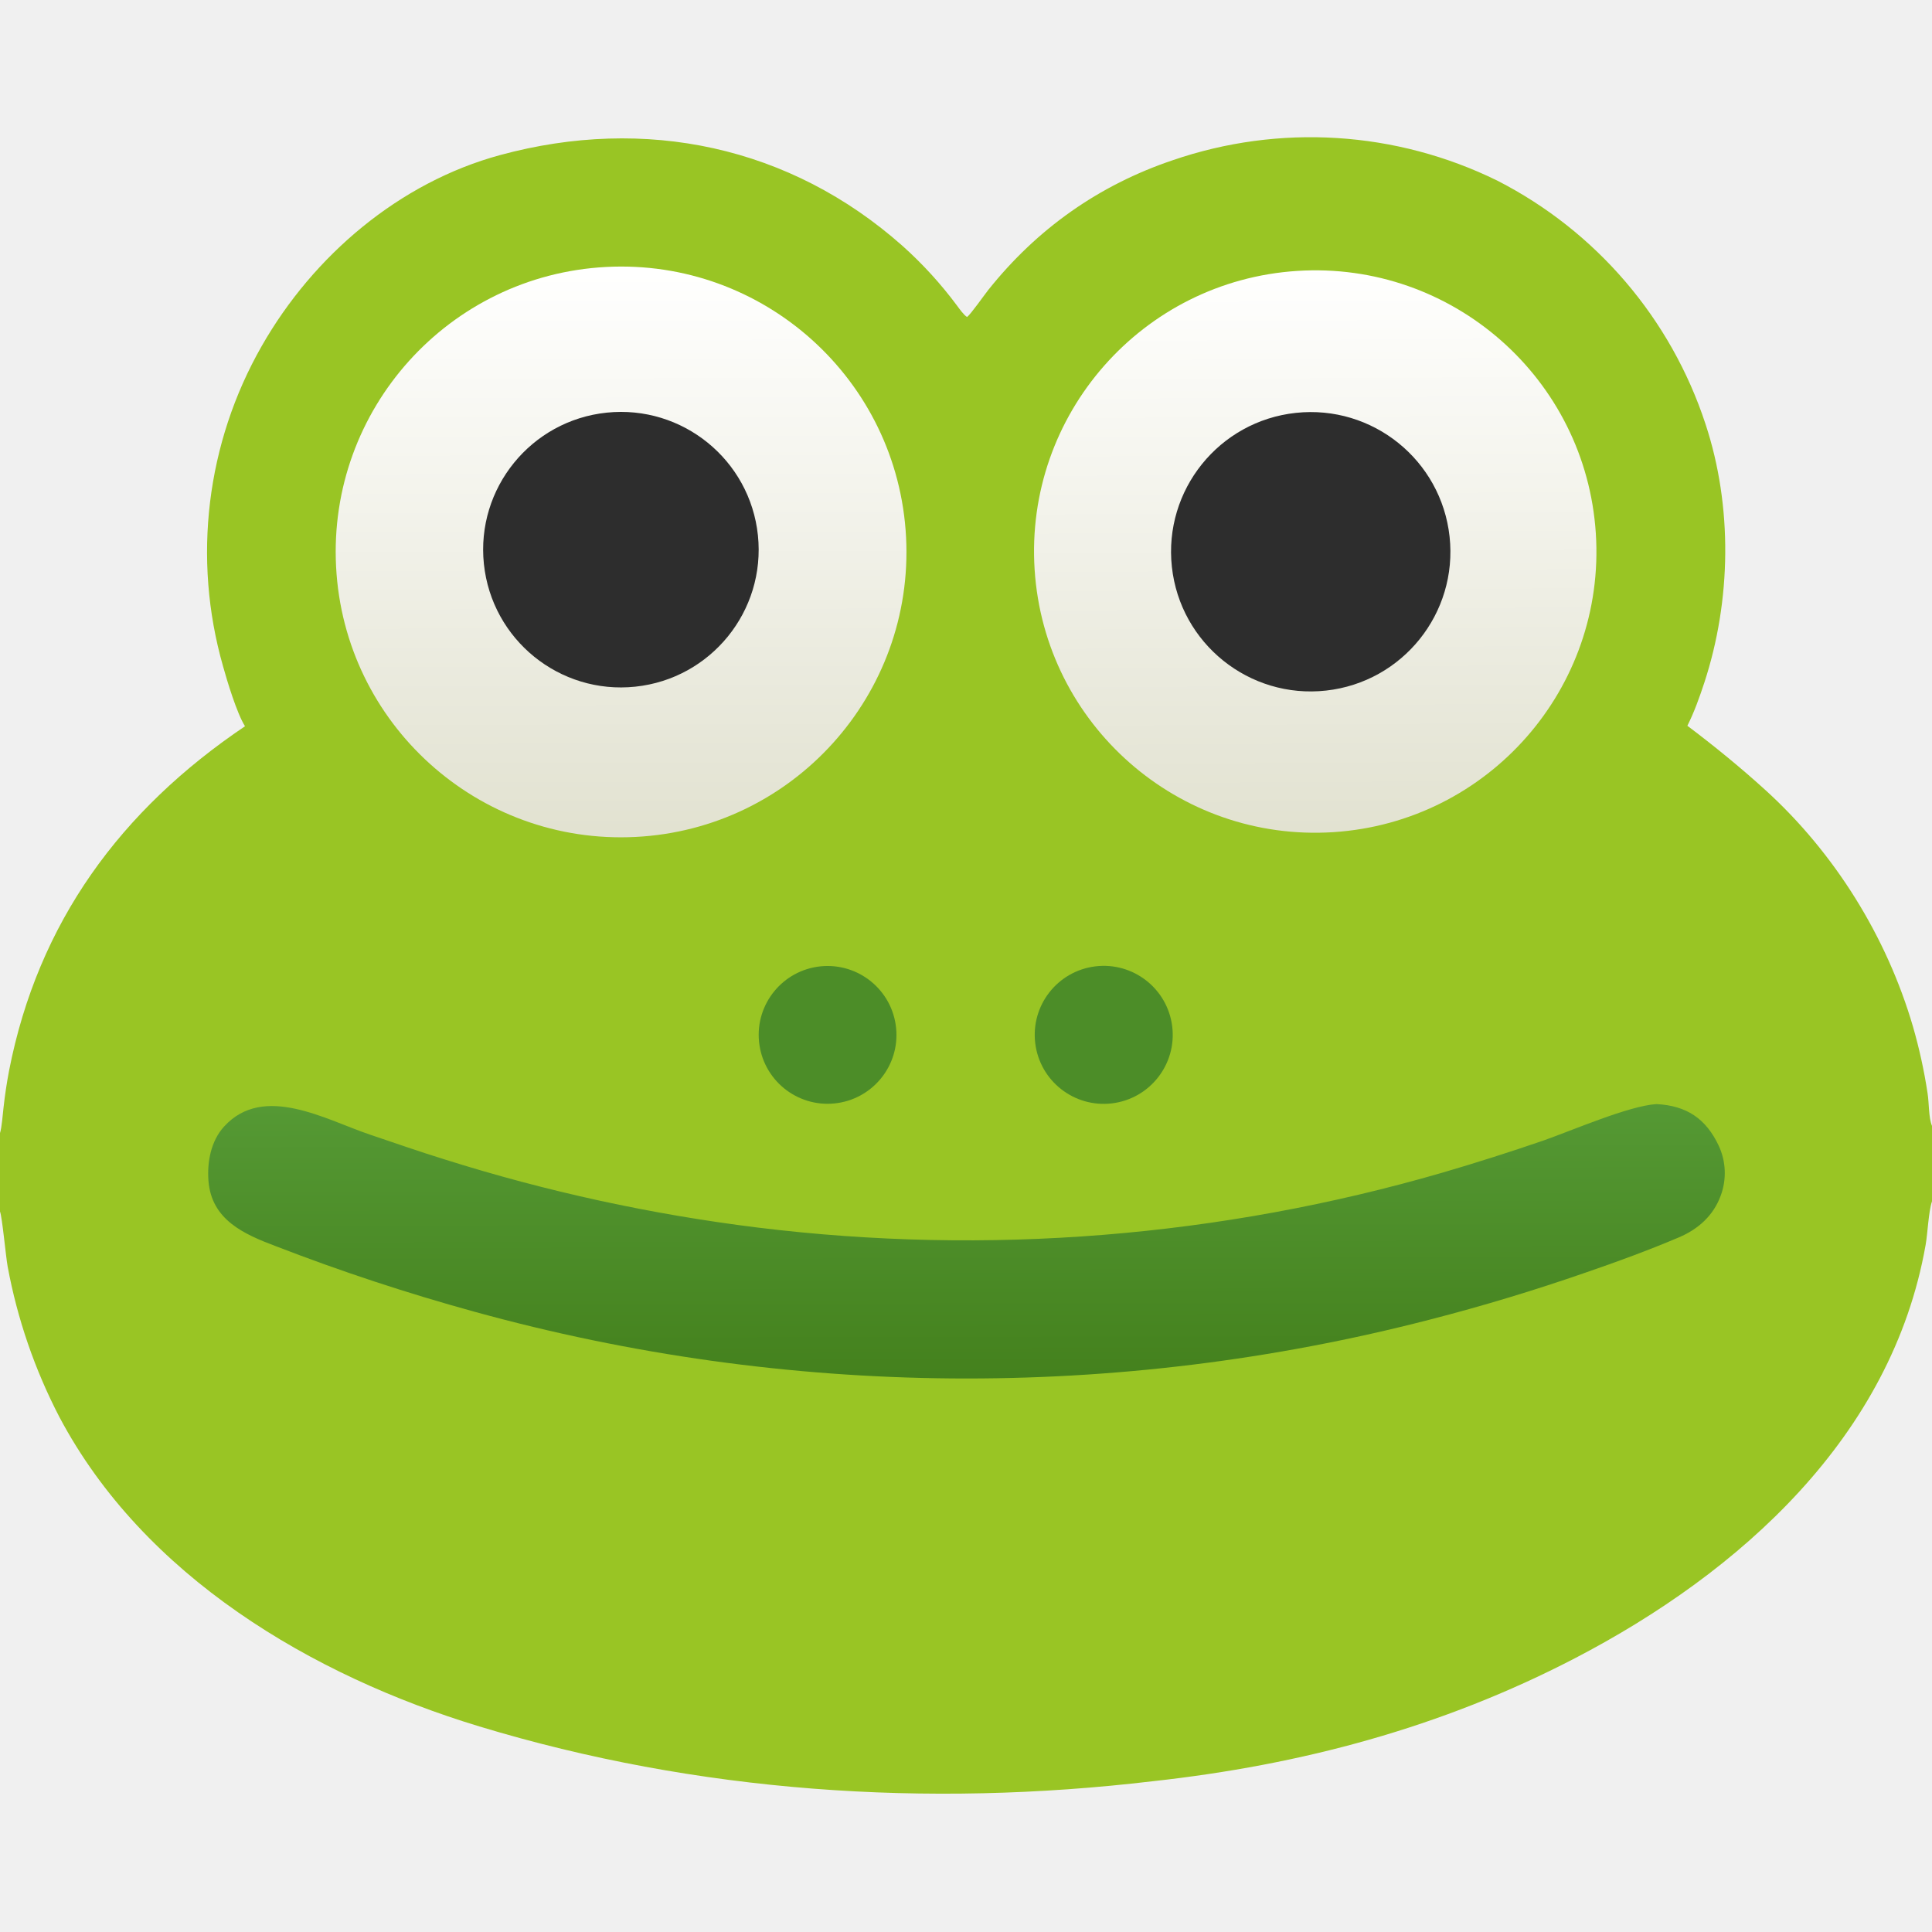
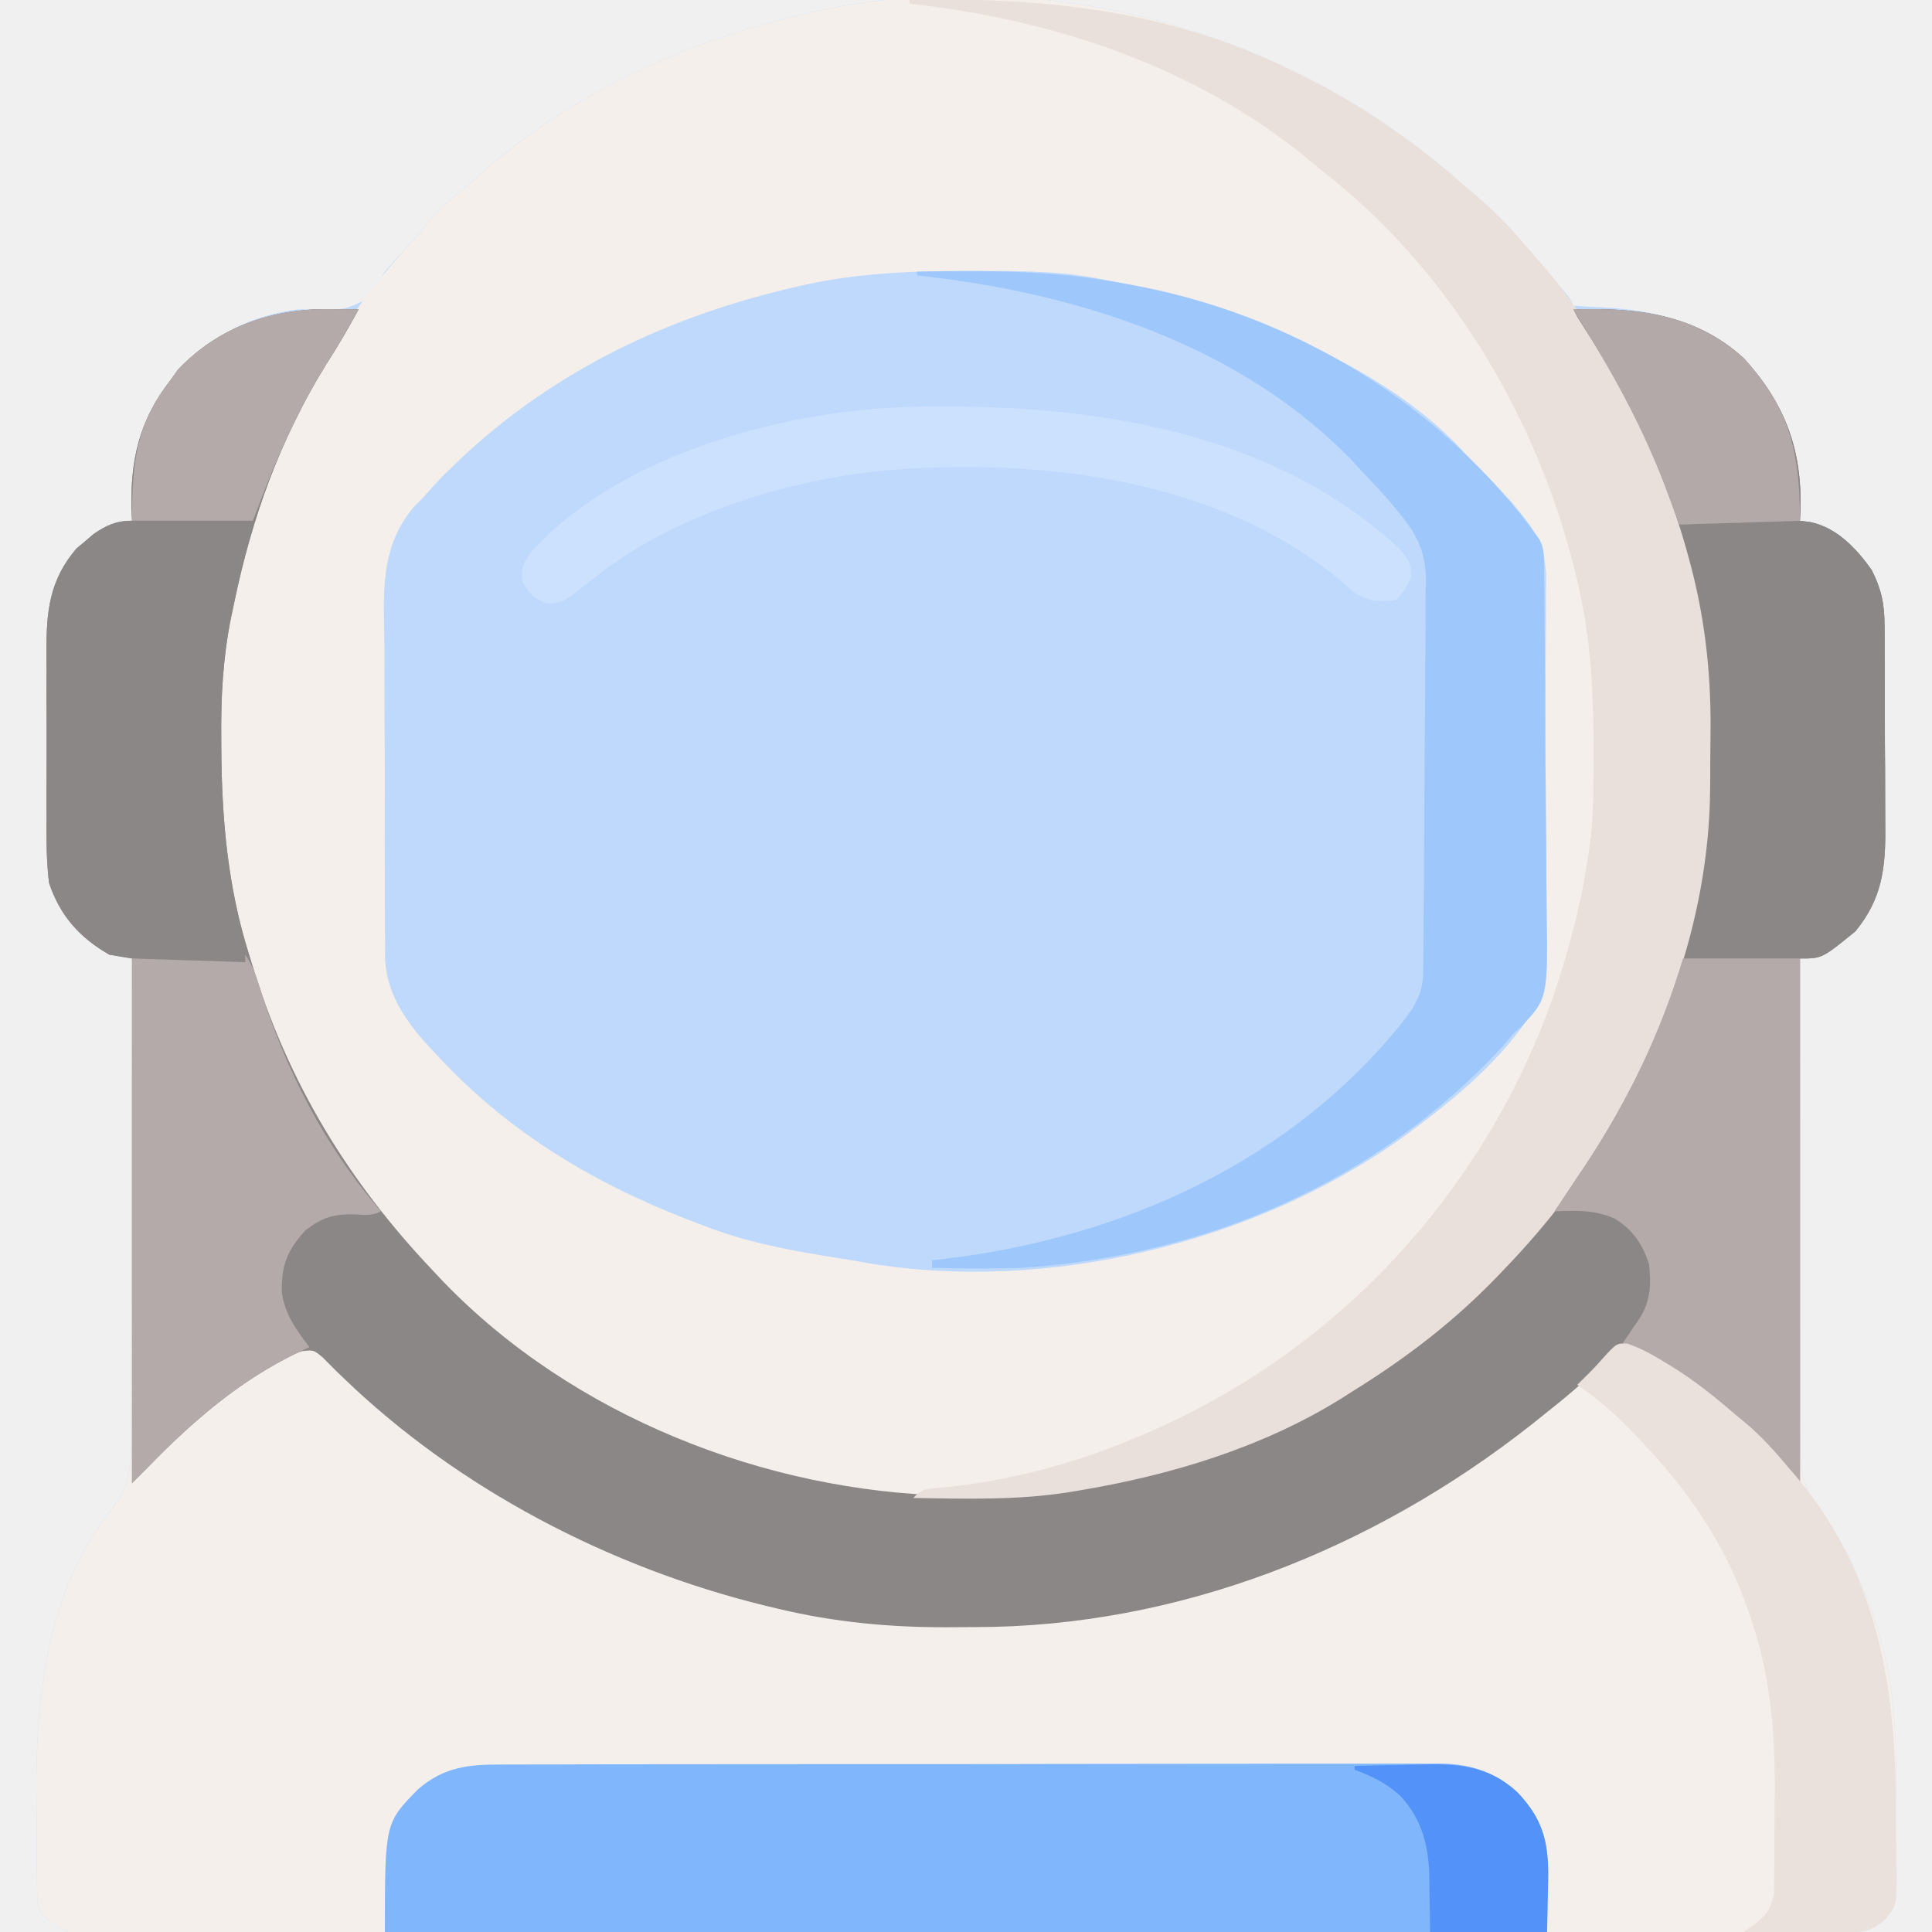
<svg xmlns="http://www.w3.org/2000/svg" width="50" height="50" viewBox="0 0 50 50" fill="none">
-   <path d="M6.341 18.795C6.132 18.467 5.875 17.616 5.77 17.235C4.977 14.451 5.339 11.464 6.776 8.951C8.107 6.618 10.332 4.721 12.947 4.012C16.698 2.994 20.45 3.781 23.361 6.367C23.882 6.834 24.355 7.353 24.772 7.915C24.831 7.995 24.947 8.158 25.028 8.204C25.127 8.128 25.477 7.629 25.578 7.502C26.838 5.922 28.441 4.79 30.349 4.147C33.109 3.198 36.132 3.388 38.751 4.675C41.307 5.982 43.243 8.245 44.138 10.973C44.843 13.106 44.806 15.536 44.108 17.667C43.985 18.041 43.846 18.431 43.669 18.783C44.357 19.3 45.04 19.858 45.678 20.437C47.477 22.068 48.826 24.236 49.507 26.566C49.671 27.134 49.798 27.713 49.886 28.298C49.926 28.551 49.91 28.922 50 29.138V31.091C49.909 31.358 49.889 31.914 49.834 32.224C48.958 37.185 45.034 40.694 40.752 42.919C37.307 44.708 33.675 45.676 29.834 46.098C23.989 46.791 18.046 46.39 12.406 44.68C8.065 43.364 3.72 40.792 1.538 36.674C0.901 35.449 0.449 34.136 0.198 32.778C0.15 32.515 0.057 31.497 0 31.355V29.323C0.047 29.179 0.07 28.839 0.091 28.668C0.126 28.347 0.174 28.029 0.234 27.712C0.985 23.867 3.126 20.961 6.341 18.795Z" fill="#99C524" />
-   <path d="M15.683 6.909C19.759 6.693 23.238 9.825 23.449 13.902C23.66 17.978 20.525 21.453 16.448 21.66C12.377 21.867 8.909 18.737 8.698 14.667C8.486 10.596 11.613 7.124 15.683 6.909Z" fill="url(#paint0_linear_3144_42757)" />
-   <path d="M15.703 10.679C17.66 10.477 19.411 11.899 19.615 13.856C19.819 15.813 18.399 17.565 16.442 17.771C14.483 17.977 12.728 16.555 12.523 14.595C12.319 12.636 13.743 10.882 15.703 10.679Z" fill="#2D2D2D" />
-   <path d="M33.573 7.011C37.583 6.755 41.042 9.796 41.3 13.806C41.559 17.815 38.519 21.275 34.51 21.536C30.498 21.796 27.035 18.754 26.776 14.742C26.517 10.73 29.561 7.268 33.573 7.011Z" fill="url(#paint1_linear_3144_42757)" />
-   <path d="M33.537 10.685C35.52 10.473 37.299 11.906 37.515 13.888C37.731 15.87 36.301 17.652 34.319 17.872C32.333 18.092 30.544 16.657 30.328 14.67C30.112 12.683 31.549 10.898 33.537 10.685Z" fill="#2D2D2D" />
-   <path d="M42.865 28.574C43.644 28.611 44.15 28.948 44.481 29.652C44.67 30.058 44.688 30.523 44.532 30.943C44.342 31.461 43.949 31.811 43.452 32.022C42.668 32.355 41.853 32.654 41.048 32.93C39.716 33.393 38.366 33.801 37.001 34.152C28.884 36.251 20.359 36.179 12.278 33.947C10.537 33.468 8.822 32.903 7.138 32.251C6.314 31.941 5.471 31.57 5.395 30.556C5.358 30.068 5.459 29.528 5.799 29.155C6.824 28.031 8.436 28.983 9.581 29.366C10.237 29.588 10.856 29.804 11.502 30.004C14.147 30.839 16.863 31.43 19.616 31.77C25.558 32.5 31.585 32.016 37.334 30.347C38.212 30.09 39.084 29.812 39.949 29.515C40.709 29.247 42.154 28.62 42.865 28.574Z" fill="url(#paint2_linear_3144_42757)" />
-   <path d="M28.343 25.01C29.323 24.888 30.216 25.584 30.337 26.565C30.457 27.545 29.758 28.437 28.777 28.555C27.8 28.672 26.911 27.976 26.792 26.999C26.672 26.022 27.366 25.132 28.343 25.01Z" fill="#4C8D28" />
-   <path d="M21.235 25.009C22.216 24.909 23.092 25.623 23.191 26.604C23.291 27.584 22.575 28.459 21.594 28.557C20.615 28.654 19.743 27.941 19.644 26.962C19.545 25.984 20.257 25.11 21.235 25.009Z" fill="#4C8D28" />
+   <g clip-path="url(#clip0_3149_42664)">
+     <path d="M33.496 1.856C33.566 1.89 33.635 1.924 33.707 1.959C35.287 2.737 36.67 3.72 37.988 4.883C38.071 4.953 38.153 5.024 38.238 5.097C38.721 5.514 39.142 5.956 39.551 6.445C39.643 6.554 39.736 6.662 39.828 6.77C39.927 6.886 40.026 7.001 40.124 7.117C40.172 7.173 40.22 7.229 40.269 7.286C40.614 7.692 40.614 7.692 40.723 7.91C40.961 7.934 41.192 7.946 41.431 7.953C42.804 8.019 44.102 8.322 45.141 9.284C46.194 10.447 46.64 11.633 46.596 13.201C46.591 13.292 46.587 13.383 46.582 13.477C46.67 13.487 46.759 13.498 46.85 13.509C47.535 13.65 48.042 14.193 48.437 14.746C48.687 15.245 48.768 15.607 48.771 16.173C48.772 16.244 48.773 16.315 48.774 16.388C48.776 16.621 48.776 16.853 48.776 17.086C48.777 17.249 48.778 17.412 48.778 17.575C48.78 17.916 48.78 18.258 48.779 18.599C48.779 19.034 48.782 19.469 48.786 19.904C48.788 20.241 48.788 20.577 48.788 20.914C48.788 21.074 48.789 21.235 48.791 21.395C48.801 22.454 48.712 23.257 48.016 24.103C47.154 24.805 47.154 24.805 46.582 24.805C46.579 26.571 46.579 28.336 46.585 30.102C46.587 30.922 46.588 31.742 46.586 32.562C46.585 33.277 46.585 33.992 46.589 34.707C46.591 35.085 46.592 35.463 46.589 35.842C46.587 36.198 46.588 36.555 46.592 36.911C46.593 37.103 46.591 37.296 46.588 37.488C46.601 38.344 46.818 38.803 47.363 39.453C47.837 40.181 48.189 40.971 48.468 41.791C48.502 41.888 48.502 41.888 48.536 41.988C48.609 42.216 48.671 42.444 48.73 42.676C48.757 42.779 48.783 42.882 48.81 42.988C49.067 44.15 49.075 45.307 49.072 46.494C49.072 46.841 49.076 47.189 49.081 47.536C49.081 47.759 49.081 47.981 49.081 48.203C49.084 48.358 49.084 48.358 49.086 48.516C49.079 49.313 49.079 49.313 48.788 49.673C48.39 50.035 48.105 50.014 47.588 50.014C47.51 50.014 47.431 50.014 47.349 50.014C47.082 50.015 46.815 50.015 46.548 50.015C46.356 50.016 46.163 50.016 45.971 50.017C45.441 50.018 44.91 50.018 44.379 50.019C43.808 50.019 43.236 50.02 42.665 50.021C41.349 50.024 40.033 50.025 38.718 50.026C38.262 50.027 37.807 50.027 37.352 50.028C34.933 50.03 32.514 50.032 30.095 50.033C29.535 50.034 28.974 50.034 28.413 50.034C28.344 50.034 28.274 50.034 28.202 50.034C25.944 50.036 23.685 50.039 21.427 50.043C19.105 50.047 16.784 50.05 14.463 50.05C13.096 50.05 11.728 50.051 10.361 50.055C9.253 50.057 8.145 50.059 7.036 50.057C6.471 50.057 5.905 50.057 5.339 50.06C4.822 50.062 4.304 50.062 3.786 50.06C3.599 50.06 3.411 50.06 3.224 50.062C2.969 50.063 2.715 50.062 2.461 50.06C2.351 50.062 2.351 50.062 2.239 50.064C1.679 50.055 1.452 49.895 1.074 49.512C0.956 49.276 0.962 49.123 0.959 48.859C0.957 48.716 0.957 48.716 0.955 48.57C0.955 48.466 0.954 48.362 0.953 48.255C0.952 48.148 0.952 48.04 0.951 47.929C0.949 47.699 0.948 47.469 0.948 47.239C0.947 47.008 0.945 46.776 0.942 46.545C0.91 44.021 1.211 41.131 2.88 39.079C3.394 38.423 3.404 37.845 3.396 37.033C3.396 36.899 3.398 36.766 3.399 36.632C3.402 36.271 3.401 35.91 3.399 35.549C3.398 35.171 3.401 34.793 3.403 34.415C3.406 33.7 3.407 32.985 3.406 32.27C3.405 31.456 3.408 30.641 3.411 29.827C3.417 28.153 3.419 26.479 3.418 24.805C3.327 24.792 3.237 24.78 3.144 24.767C2.495 24.643 2.002 24.175 1.63 23.646C1.168 22.852 1.198 22.056 1.205 21.167C1.204 21.005 1.204 20.842 1.203 20.679C1.202 20.34 1.203 20 1.206 19.661C1.209 19.228 1.207 18.795 1.204 18.363C1.202 18.027 1.203 17.692 1.204 17.356C1.204 17.197 1.204 17.037 1.203 16.878C1.197 15.837 1.276 15.015 1.98 14.194C2.052 14.134 2.123 14.075 2.197 14.014C2.269 13.952 2.34 13.891 2.414 13.828C2.746 13.596 3.012 13.477 3.418 13.477C3.413 13.386 3.409 13.295 3.404 13.201C3.368 11.928 3.599 10.889 4.394 9.863C4.467 9.763 4.539 9.662 4.614 9.558C5.433 8.703 6.535 8.147 7.715 8.008C7.906 8.008 8.096 8.008 8.287 8.009C8.931 8.012 8.931 8.012 9.5 7.743C9.671 7.514 9.813 7.276 9.961 7.031C10.108 6.859 10.258 6.691 10.412 6.525C10.646 6.269 10.876 6.015 11.09 5.744C11.401 5.385 11.748 5.091 12.109 4.785C12.2 4.705 12.29 4.624 12.383 4.541C14.271 2.872 16.552 1.647 18.945 0.879C19.016 0.856 19.086 0.833 19.159 0.81C19.669 0.648 20.182 0.513 20.703 0.391C20.823 0.362 20.823 0.362 20.945 0.332C25.082 -0.625 29.712 -0.024 33.496 1.856Z" fill="#BED9FC" />
+     <path d="M8.533 8.003C8.604 8.004 8.676 8.004 8.75 8.005C8.926 8.006 9.102 8.007 9.277 8.009C9.012 8.502 8.731 8.979 8.429 9.45C7.243 11.365 6.508 13.429 6.055 15.627C6.016 15.81 6.016 15.81 5.976 15.998C5.767 17.039 5.715 18.046 5.725 19.105C5.725 19.186 5.726 19.267 5.726 19.35C5.737 21.182 5.89 22.953 6.445 24.709C6.468 24.785 6.492 24.861 6.515 24.939C7.452 28.011 9.021 30.595 11.23 32.912C11.347 33.036 11.347 33.036 11.467 33.164C14.823 36.647 19.808 38.608 24.603 38.708C27.998 38.731 31.293 37.961 34.277 36.33C34.346 36.292 34.414 36.255 34.484 36.217C35.499 35.658 36.421 35.029 37.305 34.279C37.388 34.208 37.472 34.137 37.558 34.064C37.804 33.847 38.044 33.626 38.281 33.4C38.332 33.352 38.383 33.305 38.435 33.256C39.73 32.034 40.831 30.661 41.699 29.103C41.738 29.033 41.777 28.964 41.817 28.892C43.249 26.298 44.242 23.385 44.258 20.394C44.259 20.311 44.259 20.228 44.26 20.142C44.261 19.966 44.261 19.791 44.262 19.616C44.263 19.354 44.266 19.092 44.269 18.83C44.278 17.306 44.099 15.832 43.683 14.363C43.658 14.274 43.633 14.186 43.608 14.094C43.031 12.1 42.136 10.253 41.016 8.511C40.82 8.205 40.82 8.205 40.723 8.009C42.348 7.953 43.888 8.126 45.141 9.285C46.194 10.448 46.64 11.634 46.596 13.202C46.591 13.293 46.587 13.384 46.582 13.478C46.67 13.489 46.759 13.499 46.85 13.511C47.535 13.651 48.042 14.194 48.437 14.748C48.687 15.246 48.768 15.608 48.771 16.175C48.772 16.245 48.773 16.316 48.774 16.39C48.776 16.622 48.776 16.855 48.776 17.087C48.777 17.25 48.778 17.413 48.778 17.576C48.78 17.918 48.78 18.259 48.779 18.6C48.779 19.035 48.782 19.47 48.786 19.905C48.788 20.242 48.788 20.579 48.788 20.915C48.788 21.076 48.789 21.236 48.791 21.396C48.801 22.456 48.712 23.258 48.016 24.104C47.154 24.806 47.154 24.806 46.582 24.806C46.579 26.572 46.579 28.338 46.585 30.103C46.587 30.923 46.588 31.743 46.586 32.563C46.585 33.278 46.585 33.993 46.589 34.708C46.591 35.086 46.592 35.465 46.589 35.843C46.587 36.2 46.588 36.556 46.592 36.913C46.593 37.105 46.591 37.297 46.588 37.489C46.601 38.346 46.818 38.804 47.363 39.455C47.837 40.182 48.189 40.972 48.468 41.792C48.502 41.89 48.502 41.89 48.536 41.989C48.609 42.217 48.671 42.445 48.73 42.677C48.757 42.78 48.783 42.883 48.81 42.989C49.067 44.151 49.075 45.308 49.072 46.495C49.072 46.843 49.076 47.19 49.081 47.538C49.081 47.76 49.081 47.982 49.081 48.205C49.084 48.359 49.084 48.359 49.086 48.517C49.079 49.314 49.079 49.314 48.788 49.674C48.39 50.036 48.105 50.016 47.588 50.015C47.51 50.015 47.431 50.015 47.349 50.016C47.082 50.016 46.815 50.016 46.548 50.017C46.356 50.017 46.163 50.017 45.971 50.018C45.441 50.019 44.91 50.02 44.379 50.02C43.808 50.02 43.236 50.022 42.665 50.023C41.349 50.025 40.033 50.026 38.718 50.028C38.262 50.028 37.807 50.029 37.352 50.029C34.933 50.031 32.514 50.034 30.095 50.035C29.535 50.035 28.974 50.035 28.413 50.036C28.344 50.036 28.274 50.036 28.202 50.036C25.944 50.037 23.685 50.04 21.427 50.044C19.105 50.048 16.784 50.051 14.463 50.051C13.096 50.052 11.728 50.053 10.361 50.056C9.253 50.059 8.145 50.06 7.036 50.059C6.471 50.058 5.905 50.059 5.339 50.061C4.822 50.063 4.304 50.063 3.786 50.061C3.599 50.061 3.411 50.062 3.224 50.063C2.969 50.065 2.715 50.064 2.461 50.062C2.387 50.063 2.314 50.064 2.239 50.066C1.679 50.056 1.452 49.896 1.074 49.513C0.956 49.277 0.962 49.124 0.959 48.861C0.957 48.718 0.957 48.718 0.955 48.572C0.955 48.468 0.954 48.364 0.953 48.257C0.952 48.149 0.952 48.041 0.951 47.93C0.949 47.7 0.948 47.471 0.948 47.241C0.947 47.009 0.945 46.778 0.942 46.546C0.91 44.023 1.211 41.132 2.88 39.08C3.394 38.425 3.404 37.846 3.396 37.035C3.396 36.901 3.398 36.767 3.399 36.633C3.402 36.272 3.401 35.911 3.399 35.55C3.398 35.172 3.401 34.794 3.403 34.416C3.406 33.701 3.407 32.986 3.406 32.271C3.405 31.457 3.408 30.643 3.411 29.828C3.417 28.154 3.419 26.48 3.418 24.806C3.327 24.794 3.237 24.781 3.144 24.768C2.495 24.644 2.002 24.177 1.63 23.648C1.168 22.853 1.198 22.057 1.205 21.169C1.204 21.006 1.204 20.843 1.203 20.68C1.202 20.341 1.203 20.002 1.206 19.662C1.209 19.229 1.207 18.797 1.204 18.364C1.202 18.028 1.203 17.693 1.204 17.358C1.204 17.198 1.204 17.038 1.203 16.879C1.197 15.838 1.276 15.016 1.98 14.195C2.052 14.136 2.123 14.076 2.197 14.015C2.269 13.954 2.34 13.892 2.414 13.829C2.746 13.597 3.012 13.478 3.418 13.478C3.413 13.387 3.409 13.296 3.404 13.202C3.368 11.93 3.599 10.89 4.394 9.865C4.467 9.764 4.539 9.663 4.614 9.56C5.665 8.461 7.038 7.986 8.533 8.003Z" fill="#F4EFEA" />
+     <path d="M33.496 1.856C33.566 1.89 33.635 1.924 33.707 1.959C35.287 2.737 36.67 3.72 37.988 4.883C38.071 4.953 38.153 5.024 38.238 5.097C38.645 5.448 39.017 5.81 39.362 6.222C39.503 6.389 39.648 6.553 39.794 6.715C40.499 7.504 41.048 8.352 41.578 9.267C41.684 9.447 41.795 9.626 41.906 9.803C42.767 11.211 43.352 12.806 43.793 14.392C43.825 14.508 43.825 14.508 43.858 14.627C44.237 16.08 44.385 17.535 44.374 19.034C44.373 19.287 44.374 19.54 44.376 19.794C44.378 21.268 44.19 22.706 43.817 24.133C43.796 24.214 43.775 24.295 43.754 24.378C42.899 27.6 41.268 30.414 38.965 32.813C38.912 32.868 38.859 32.924 38.804 32.981C37.64 34.198 36.391 35.153 34.961 36.035C34.87 36.093 34.78 36.151 34.686 36.211C32.644 37.473 30.282 38.182 27.93 38.574C27.862 38.586 27.794 38.597 27.725 38.609C24.363 39.163 20.697 38.665 17.578 37.305C17.46 37.254 17.46 37.254 17.34 37.201C15.11 36.215 13.185 34.886 11.426 33.203C11.335 33.118 11.245 33.033 11.151 32.945C8.14 30.032 6.304 26.001 5.762 21.875C5.744 21.75 5.726 21.624 5.708 21.494C5.466 19.215 5.587 16.867 6.152 14.649C6.186 14.514 6.186 14.514 6.22 14.377C6.989 11.391 8.562 8.547 10.639 6.278C10.796 6.103 10.945 5.928 11.09 5.744C11.401 5.385 11.748 5.091 12.109 4.785C12.2 4.705 12.29 4.624 12.384 4.541C14.271 2.872 16.552 1.647 18.945 0.879C19.016 0.856 19.086 0.833 19.159 0.81C19.669 0.648 20.182 0.513 20.703 0.391C20.823 0.362 20.823 0.362 20.945 0.332C25.082 -0.625 29.712 -0.024 33.496 1.856ZM20.605 7.422C20.52 7.442 20.434 7.463 20.346 7.484C17.064 8.273 14.111 9.726 11.688 12.097C11.626 12.157 11.564 12.217 11.501 12.278C11.304 12.476 11.122 12.682 10.937 12.891C10.863 12.966 10.789 13.042 10.712 13.119C9.802 14.189 9.934 15.405 9.949 16.746C9.949 16.998 9.948 17.25 9.948 17.501C9.947 18.027 9.95 18.553 9.955 19.079C9.96 19.684 9.961 20.289 9.958 20.894C9.955 21.48 9.956 22.066 9.959 22.652C9.96 22.9 9.96 23.148 9.959 23.395C9.959 23.742 9.962 24.089 9.967 24.435C9.966 24.536 9.965 24.637 9.964 24.741C9.989 25.846 10.65 26.625 11.389 27.393C11.448 27.455 11.507 27.517 11.568 27.58C13.456 29.534 15.729 30.806 18.262 31.738C18.329 31.763 18.396 31.788 18.465 31.814C19.556 32.208 20.674 32.401 21.819 32.578C22.025 32.61 22.231 32.647 22.436 32.685C27.076 33.467 32.386 32.19 36.221 29.494C37.599 28.495 39.166 27.235 39.941 25.684C39.952 25.532 39.956 25.38 39.957 25.229C39.958 25.133 39.959 25.037 39.96 24.938C39.961 24.832 39.961 24.727 39.962 24.618C39.963 24.507 39.964 24.396 39.965 24.281C39.968 23.913 39.97 23.544 39.971 23.175C39.972 22.986 39.972 22.986 39.973 22.793C39.976 22.264 39.978 21.735 39.98 21.206C39.982 20.448 39.986 19.691 39.993 18.934C39.998 18.337 40 17.739 40.001 17.142C40.002 16.889 40.003 16.635 40.006 16.381C40.01 16.026 40.01 15.67 40.009 15.315C40.011 15.21 40.013 15.106 40.015 14.999C40.008 14.269 39.819 13.841 39.355 13.281C39.24 13.142 39.24 13.142 39.123 12.999C39.053 12.923 38.982 12.847 38.91 12.769C38.834 12.687 38.759 12.605 38.681 12.521C38.454 12.281 38.224 12.047 37.988 11.816C37.941 11.763 37.893 11.71 37.844 11.655C36.412 10.11 34.356 9.072 32.422 8.301C32.358 8.275 32.294 8.249 32.228 8.223C31.024 7.746 29.787 7.462 28.516 7.227C28.447 7.214 28.378 7.2 28.307 7.187C27.274 7 26.229 7.014 25.183 7.013C25.113 7.013 25.042 7.013 24.97 7.013C23.491 7.013 22.051 7.078 20.605 7.422Z" fill="#F4EFEA" />
+     <path d="M8.533 8.003C8.605 8.004 8.677 8.004 8.751 8.005C8.927 8.006 9.102 8.007 9.278 8.009C9.013 8.502 8.732 8.979 8.429 9.45C7.244 11.365 6.509 13.429 6.055 15.627C6.016 15.81 6.016 15.81 5.977 15.998C5.768 17.039 5.715 18.046 5.726 19.105C5.726 19.186 5.726 19.267 5.727 19.35C5.737 21.182 5.891 22.953 6.446 24.709C6.469 24.785 6.492 24.861 6.516 24.939C7.453 28.011 9.021 30.595 11.231 32.912C11.348 33.036 11.348 33.036 11.467 33.164C14.824 36.647 19.809 38.608 24.603 38.708C27.998 38.731 31.294 37.961 34.278 36.33C34.346 36.292 34.414 36.255 34.484 36.217C35.5 35.658 36.421 35.029 37.305 34.279C37.389 34.208 37.472 34.137 37.559 34.064C37.805 33.847 38.044 33.626 38.282 33.4C38.333 33.352 38.383 33.305 38.436 33.256C39.731 32.034 40.831 30.661 41.7 29.103C41.739 29.033 41.777 28.964 41.818 28.892C43.249 26.298 44.242 23.385 44.258 20.394C44.259 20.311 44.26 20.228 44.26 20.142C44.261 19.966 44.262 19.791 44.262 19.616C44.263 19.354 44.266 19.092 44.269 18.83C44.279 17.306 44.1 15.832 43.683 14.363C43.658 14.274 43.634 14.186 43.608 14.094C43.032 12.1 42.137 10.253 41.016 8.511C40.821 8.205 40.821 8.205 40.723 8.009C42.348 7.953 43.889 8.126 45.142 9.285C46.195 10.448 46.641 11.634 46.596 13.202C46.592 13.293 46.587 13.384 46.583 13.478C46.671 13.489 46.76 13.499 46.851 13.511C47.535 13.651 48.043 14.194 48.438 14.748C48.688 15.246 48.768 15.608 48.772 16.175C48.773 16.245 48.774 16.316 48.774 16.39C48.777 16.622 48.777 16.855 48.777 17.087C48.777 17.25 48.778 17.413 48.779 17.576C48.78 17.918 48.78 18.259 48.78 18.6C48.779 19.035 48.782 19.47 48.786 19.905C48.789 20.242 48.789 20.579 48.789 20.915C48.789 21.076 48.79 21.236 48.791 21.396C48.802 22.456 48.712 23.258 48.017 24.104C47.154 24.806 47.154 24.806 46.583 24.806C46.583 29.286 46.583 33.765 46.583 38.38C46.294 38.092 46.041 37.835 45.789 37.526C45.358 37.029 44.856 36.633 44.336 36.232C44.247 36.163 44.158 36.094 44.066 36.023C43.109 35.227 43.109 35.227 41.983 34.877C41.75 34.984 41.623 35.115 41.449 35.304C40.981 35.789 40.47 36.205 39.942 36.623C39.797 36.739 39.797 36.739 39.649 36.858C35.541 40.099 30.484 42.11 25.23 42.109C24.997 42.11 24.764 42.111 24.531 42.113C23.04 42.119 21.589 41.983 20.136 41.634C20.028 41.608 19.92 41.582 19.809 41.556C15.786 40.571 11.857 38.534 8.864 35.638C8.816 35.592 8.768 35.546 8.718 35.498C8.592 35.374 8.467 35.248 8.343 35.122C8.114 34.935 8.114 34.935 7.817 34.968C6.302 35.437 5.023 36.725 3.95 37.844C3.775 38.025 3.596 38.203 3.418 38.38C3.418 33.901 3.418 29.421 3.418 24.806C3.225 24.774 3.032 24.742 2.832 24.709C2.059 24.267 1.553 23.697 1.27 22.853C1.2 22.291 1.201 21.734 1.205 21.169C1.205 21.006 1.204 20.843 1.204 20.68C1.203 20.341 1.204 20.002 1.206 19.662C1.209 19.229 1.207 18.797 1.205 18.364C1.203 18.028 1.203 17.693 1.205 17.358C1.205 17.198 1.205 17.038 1.203 16.879C1.198 15.838 1.276 15.016 1.981 14.195C2.053 14.136 2.124 14.076 2.198 14.015C2.269 13.954 2.341 13.892 2.414 13.829C2.746 13.597 3.012 13.478 3.418 13.478C3.414 13.387 3.409 13.296 3.405 13.202C3.369 11.93 3.599 10.89 4.395 9.865C4.467 9.764 4.54 9.663 4.615 9.56C5.665 8.461 7.039 7.986 8.533 8.003Z" fill="#8C8787" />
+     <path d="M12.983 45.666C13.143 45.666 13.143 45.666 13.307 45.665C13.664 45.663 14.021 45.663 14.379 45.664C14.635 45.663 14.891 45.663 15.148 45.661C15.772 45.66 16.395 45.659 17.019 45.659C17.526 45.659 18.034 45.659 18.541 45.658C18.687 45.658 18.834 45.658 18.98 45.658C19.089 45.657 19.089 45.657 19.2 45.657C20.577 45.655 21.953 45.656 23.329 45.656C24.587 45.657 25.845 45.655 27.103 45.651C28.395 45.648 29.688 45.647 30.981 45.647C31.706 45.647 32.431 45.647 33.157 45.644C33.839 45.642 34.521 45.642 35.203 45.644C35.453 45.645 35.703 45.644 35.954 45.643C36.296 45.641 36.638 45.642 36.98 45.644C37.127 45.642 37.127 45.642 37.278 45.641C38.051 45.65 38.697 45.855 39.273 46.388C40.297 47.47 40.039 48.407 40.039 50.002C30.113 50.002 20.188 50.002 9.961 50.002C9.961 47.178 9.961 47.178 10.828 46.297C11.499 45.725 12.134 45.662 12.983 45.666Z" fill="#80B6FB" />
+     <path d="M8.533 8C8.605 8.001 8.677 8.001 8.751 8.002C8.927 8.003 9.102 8.005 9.278 8.007C9.013 8.5 8.732 8.976 8.429 9.447C7.244 11.363 6.509 13.426 6.055 15.624C6.016 15.807 6.016 15.807 5.977 15.995C5.768 17.036 5.715 18.043 5.726 19.103C5.726 19.183 5.726 19.264 5.727 19.347C5.737 21.18 5.891 22.951 6.446 24.706C6.469 24.782 6.492 24.858 6.516 24.937C7.222 27.252 8.255 29.512 9.864 31.346C9.611 31.473 9.443 31.44 9.162 31.426C8.614 31.422 8.347 31.505 7.911 31.835C7.436 32.347 7.28 32.746 7.293 33.436C7.363 33.999 7.67 34.422 8.008 34.862C7.922 34.902 7.836 34.943 7.747 34.984C6.203 35.721 5.001 36.771 3.809 37.987C3.616 38.18 3.616 38.18 3.418 38.378C3.418 33.898 3.418 29.419 3.418 24.803C3.225 24.771 3.032 24.739 2.832 24.706C2.059 24.264 1.553 23.694 1.27 22.85C1.2 22.288 1.201 21.732 1.205 21.166C1.205 21.003 1.204 20.84 1.204 20.678C1.203 20.338 1.204 19.999 1.206 19.659C1.209 19.227 1.207 18.794 1.205 18.361C1.203 18.026 1.203 17.69 1.205 17.355C1.205 17.195 1.205 17.036 1.203 16.876C1.198 15.835 1.276 15.013 1.981 14.193C2.053 14.133 2.124 14.074 2.198 14.012C2.269 13.951 2.341 13.89 2.414 13.826C2.746 13.595 3.012 13.475 3.418 13.475C3.414 13.384 3.409 13.293 3.405 13.2C3.369 11.927 3.599 10.888 4.395 9.862C4.467 9.761 4.54 9.661 4.615 9.557C5.665 8.459 7.039 7.983 8.533 8Z" fill="#8C8787" />
+     <path d="M23.535 -0.001C27.048 -0.08 30.302 0.268 33.496 1.854C33.566 1.888 33.635 1.922 33.707 1.957C35.287 2.735 36.671 3.718 37.988 4.882C38.071 4.952 38.153 5.023 38.238 5.095C38.645 5.446 39.017 5.808 39.362 6.22C39.503 6.387 39.648 6.551 39.794 6.714C40.499 7.503 41.048 8.351 41.578 9.265C41.684 9.446 41.795 9.624 41.906 9.802C42.767 11.21 43.352 12.805 43.793 14.391C43.815 14.468 43.836 14.546 43.859 14.625C44.237 16.079 44.385 17.534 44.374 19.033C44.373 19.286 44.374 19.539 44.376 19.792C44.378 21.267 44.19 22.704 43.817 24.132C43.796 24.213 43.776 24.293 43.754 24.376C42.899 27.599 41.268 30.413 38.965 32.811C38.912 32.867 38.859 32.922 38.804 32.98C37.64 34.197 36.391 35.151 34.961 36.034C34.87 36.092 34.78 36.15 34.686 36.21C32.644 37.472 30.283 38.181 27.93 38.573C27.828 38.59 27.828 38.59 27.725 38.608C26.37 38.831 25.001 38.788 23.633 38.768C23.86 38.541 23.922 38.543 24.231 38.514C24.315 38.505 24.399 38.496 24.485 38.486C24.622 38.472 24.622 38.472 24.762 38.457C26.684 38.221 28.528 37.65 30.273 36.815C30.35 36.779 30.427 36.742 30.506 36.704C35.041 34.504 38.518 30.55 40.191 25.805C40.61 24.577 40.933 23.354 41.113 22.069C41.13 21.949 41.147 21.828 41.165 21.704C41.217 21.282 41.23 20.864 41.234 20.439C41.235 20.36 41.236 20.281 41.237 20.199C41.254 18.446 41.239 16.751 40.82 15.038C40.799 14.95 40.779 14.863 40.757 14.773C39.773 10.768 37.467 6.922 34.18 4.393C34.104 4.33 34.029 4.266 33.951 4.201C31.023 1.745 27.285 0.505 23.535 0.096C23.535 0.064 23.535 0.032 23.535 -0.001Z" fill="#EAE0DB" />
+     <path d="M40.723 8.009C42.348 7.953 43.888 8.126 45.141 9.285C46.194 10.448 46.64 11.634 46.596 13.202C46.591 13.293 46.587 13.384 46.582 13.478C46.67 13.489 46.759 13.499 46.85 13.511C47.535 13.651 48.042 14.194 48.438 14.748C48.687 15.246 48.768 15.608 48.772 16.175C48.772 16.245 48.773 16.316 48.774 16.39C48.776 16.622 48.776 16.855 48.776 17.087C48.777 17.25 48.778 17.413 48.779 17.576C48.78 17.918 48.78 18.259 48.779 18.6C48.779 19.035 48.782 19.47 48.786 19.905C48.788 20.242 48.789 20.579 48.788 20.915C48.788 21.076 48.789 21.236 48.791 21.396C48.801 22.456 48.712 23.258 48.016 24.104C47.154 24.806 47.154 24.806 46.582 24.806C46.582 29.286 46.582 33.765 46.582 38.38C46.294 38.092 46.041 37.835 45.789 37.526C45.357 37.029 44.855 36.633 44.336 36.232C44.249 36.164 44.162 36.096 44.073 36.027C43.414 35.529 42.727 35.141 41.992 34.767C42.033 34.707 42.075 34.647 42.117 34.585C42.17 34.506 42.224 34.427 42.279 34.346C42.332 34.268 42.386 34.19 42.44 34.109C42.719 33.662 42.735 33.228 42.676 32.716C42.509 32.201 42.263 31.833 41.797 31.544C41.284 31.306 40.788 31.329 40.234 31.349C40.267 31.302 40.299 31.254 40.332 31.205C40.495 30.961 40.658 30.715 40.82 30.47C40.886 30.372 40.953 30.274 41.021 30.173C42.927 27.288 44.239 23.889 44.258 20.394C44.259 20.269 44.259 20.269 44.26 20.142C44.261 19.966 44.261 19.791 44.262 19.616C44.263 19.354 44.266 19.092 44.269 18.83C44.278 17.306 44.099 15.832 43.683 14.363C43.658 14.274 43.633 14.186 43.608 14.094C43.031 12.1 42.136 10.253 41.016 8.511C40.82 8.205 40.82 8.205 40.723 8.009Z" fill="#8C8787" />
+     <path d="M23.73 7.03C25.512 6.997 27.245 6.994 29.004 7.323C29.078 7.336 29.153 7.349 29.23 7.363C33.466 8.119 37.341 10.473 39.844 13.963C39.961 14.199 39.956 14.35 39.958 14.613C39.96 14.756 39.96 14.756 39.962 14.902C39.963 15.008 39.964 15.113 39.965 15.222C39.966 15.332 39.967 15.443 39.969 15.557C39.98 16.58 39.986 17.604 39.99 18.627C39.993 19.382 39.999 20.138 40.008 20.893C40.015 21.489 40.018 22.086 40.019 22.682C40.02 22.935 40.023 23.188 40.027 23.441C40.062 25.837 40.062 25.837 39.355 26.582C39.291 26.64 39.226 26.697 39.16 26.756C39.069 26.863 38.979 26.971 38.89 27.08C35.651 30.584 31.215 32.489 26.465 32.811C25.683 32.839 24.902 32.832 24.121 32.811C24.121 32.747 24.121 32.682 24.121 32.616C24.24 32.603 24.358 32.589 24.48 32.576C29.037 32.022 33.396 30.078 36.307 26.441C36.649 25.997 36.827 25.695 36.833 25.122C36.834 25.027 36.835 24.932 36.836 24.834C36.837 24.73 36.838 24.625 36.838 24.518C36.84 24.408 36.841 24.298 36.842 24.185C36.851 23.171 36.856 22.156 36.86 21.142C36.862 20.393 36.867 19.644 36.876 18.895C36.882 18.304 36.884 17.713 36.885 17.122C36.886 16.871 36.888 16.62 36.892 16.369C36.896 16.017 36.896 15.666 36.896 15.314C36.898 15.211 36.9 15.108 36.903 15.002C36.894 14.22 36.632 13.773 36.133 13.182C36.059 13.092 35.984 13.001 35.908 12.908C35.692 12.672 35.474 12.438 35.254 12.206C35.181 12.126 35.108 12.047 35.032 11.965C32.127 8.915 27.806 7.561 23.73 7.128C23.73 7.095 23.73 7.063 23.73 7.03Z" fill="#9EC8FB" />
+     <path d="M6.348 24.707C6.535 24.988 6.625 25.237 6.724 25.556C7.371 27.649 8.414 29.694 9.863 31.348C9.611 31.474 9.443 31.441 9.161 31.427C8.614 31.423 8.346 31.507 7.91 31.836C7.436 32.349 7.279 32.747 7.293 33.437C7.363 34 7.669 34.423 8.008 34.863C7.922 34.904 7.835 34.944 7.747 34.985C6.202 35.722 5.001 36.773 3.809 37.988C3.615 38.182 3.615 38.182 3.418 38.379C3.418 33.899 3.418 29.42 3.418 24.805C4.385 24.837 5.352 24.869 6.348 24.902C6.348 24.838 6.348 24.773 6.348 24.707Z" fill="#B4AAAA" />
+     <path d="M43.555 24.805C44.554 24.805 45.553 24.805 46.582 24.805C46.582 29.284 46.582 33.764 46.582 38.379C46.294 38.091 46.041 37.834 45.789 37.524C45.357 37.028 44.855 36.632 44.336 36.23C44.206 36.129 44.206 36.129 44.073 36.025C43.414 35.528 42.727 35.139 41.992 34.766C42.033 34.706 42.075 34.645 42.117 34.584C42.17 34.505 42.224 34.426 42.279 34.344C42.332 34.266 42.386 34.188 42.44 34.108C42.719 33.66 42.735 33.227 42.676 32.715C42.509 32.199 42.263 31.832 41.797 31.543C41.284 31.305 40.788 31.328 40.234 31.348C40.267 31.3 40.299 31.253 40.332 31.203C40.495 30.959 40.658 30.714 40.82 30.469C40.919 30.322 40.919 30.322 41.021 30.171C42.134 28.486 42.974 26.74 43.555 24.805Z" fill="#B4AAAA" />
+     <path d="M42.114 34.772C42.463 34.888 42.766 35.061 43.079 35.252C43.143 35.291 43.207 35.33 43.273 35.37C43.866 35.737 44.397 36.162 44.922 36.619C44.986 36.672 45.05 36.724 45.116 36.777C45.558 37.139 45.924 37.548 46.289 37.986C46.35 38.056 46.412 38.127 46.475 38.199C48.479 40.563 49.042 43.412 49.058 46.425C49.059 46.663 49.062 46.901 49.066 47.138C49.071 47.483 49.073 47.827 49.075 48.171C49.077 48.276 49.079 48.382 49.081 48.492C49.079 49.313 49.079 49.313 48.788 49.673C48.395 50.026 48.123 50.011 47.616 50.008C47.545 50.008 47.473 50.008 47.4 50.007C47.172 50.007 46.944 50.006 46.716 50.004C46.562 50.004 46.408 50.003 46.253 50.003C45.874 50.002 45.496 50 45.117 49.998C45.214 49.934 45.31 49.869 45.41 49.803C45.776 49.477 45.776 49.477 45.912 49.027C45.913 48.949 45.913 48.871 45.914 48.791C45.915 48.702 45.916 48.614 45.917 48.523C45.917 48.426 45.918 48.33 45.918 48.231C45.919 48.081 45.919 48.081 45.92 47.928C45.921 47.716 45.922 47.503 45.922 47.291C45.923 46.971 45.926 46.652 45.929 46.332C45.937 44.767 45.811 43.32 45.294 41.832C45.265 41.746 45.236 41.66 45.205 41.572C44.623 39.926 43.678 38.566 42.48 37.303C42.407 37.225 42.333 37.147 42.257 37.067C41.809 36.607 41.347 36.204 40.82 35.838C40.934 35.724 41.048 35.611 41.163 35.498C41.263 35.396 41.36 35.291 41.454 35.184C41.835 34.762 41.835 34.762 42.114 34.772Z" fill="#EBE1DC" />
+     <path d="M23.837 10.524C23.92 10.523 24.004 10.522 24.09 10.521C28.369 10.482 32.922 11.162 36.2 14.185C36.431 14.459 36.533 14.585 36.524 14.942C36.412 15.165 36.31 15.351 36.133 15.528C35.651 15.577 35.446 15.588 35.031 15.324C34.925 15.232 34.821 15.14 34.717 15.046C31.795 12.593 27.631 11.945 23.926 12.11C23.843 12.113 23.759 12.117 23.673 12.121C21.692 12.223 19.688 12.67 17.871 13.477C17.806 13.506 17.741 13.535 17.674 13.565C16.628 14.038 15.762 14.622 14.876 15.353C14.621 15.549 14.481 15.617 14.16 15.625C13.815 15.489 13.698 15.383 13.525 15.052C13.464 14.664 13.549 14.574 13.77 14.258C16.11 11.694 20.501 10.556 23.837 10.524Z" fill="#CCE1FD" />
+     <path d="M8.533 8C8.605 8.001 8.676 8.001 8.751 8.002C8.926 8.003 9.102 8.005 9.277 8.007C9.012 8.5 8.732 8.976 8.429 9.447C8.081 10.008 7.786 10.585 7.501 11.18C7.462 11.263 7.422 11.345 7.382 11.429C7.066 12.103 6.812 12.776 6.543 13.475C5.512 13.475 4.48 13.475 3.418 13.475C3.418 11.997 3.508 11.005 4.395 9.862C4.467 9.761 4.54 9.661 4.614 9.557C5.665 8.459 7.039 7.983 8.533 8Z" fill="#B4AAAA" />
+     <path d="M40.723 8.009C42.348 7.953 43.888 8.126 45.141 9.285C46.312 10.579 46.582 11.676 46.582 13.478C45.035 13.526 45.035 13.526 43.457 13.576C43.344 13.27 43.231 12.963 43.115 12.648C42.559 11.172 41.843 9.837 41.016 8.498C40.918 8.335 40.82 8.172 40.723 8.009Z" fill="#B3A9A9" />
+     <path d="M35.059 45.703C35.472 45.691 35.885 45.682 36.298 45.676C36.438 45.674 36.579 45.671 36.719 45.666C37.696 45.637 38.52 45.685 39.271 46.386C39.901 47.044 40.072 47.623 40.066 48.519C40.063 48.635 40.06 48.751 40.057 48.871C40.048 49.43 40.048 49.43 40.039 50C39.04 50 38.041 50 37.012 50C36.993 48.889 36.993 48.889 36.991 48.545C36.968 47.757 36.798 47.088 36.256 46.493C35.897 46.157 35.517 45.969 35.059 45.801C35.059 45.769 35.059 45.736 35.059 45.703Z" fill="#5392F8" />
+   </g>
  <defs>
-     <linearGradient id="paint0_linear_3144_42757" x1="16.066" y1="21.484" x2="16.038" y2="7.054" gradientUnits="userSpaceOnUse">
-       <stop stop-color="#E2E2D1" />
-       <stop offset="1" stop-color="#FFFFFE" />
-     </linearGradient>
-     <linearGradient id="paint1_linear_3144_42757" x1="34.063" y1="21.484" x2="33.979" y2="7.051" gradientUnits="userSpaceOnUse">
-       <stop stop-color="#E2E2D1" />
-       <stop offset="1" stop-color="#FFFFFE" />
-     </linearGradient>
-     <linearGradient id="paint2_linear_3144_42757" x1="25.008" y1="35.621" x2="24.997" y2="28.634" gradientUnits="userSpaceOnUse">
-       <stop stop-color="#44811D" />
-       <stop offset="1" stop-color="#559934" />
-     </linearGradient>
+     <clipPath id="clip0_3149_42664">
+       <rect width="50" height="50" fill="white" />
+     </clipPath>
  </defs>
</svg>
